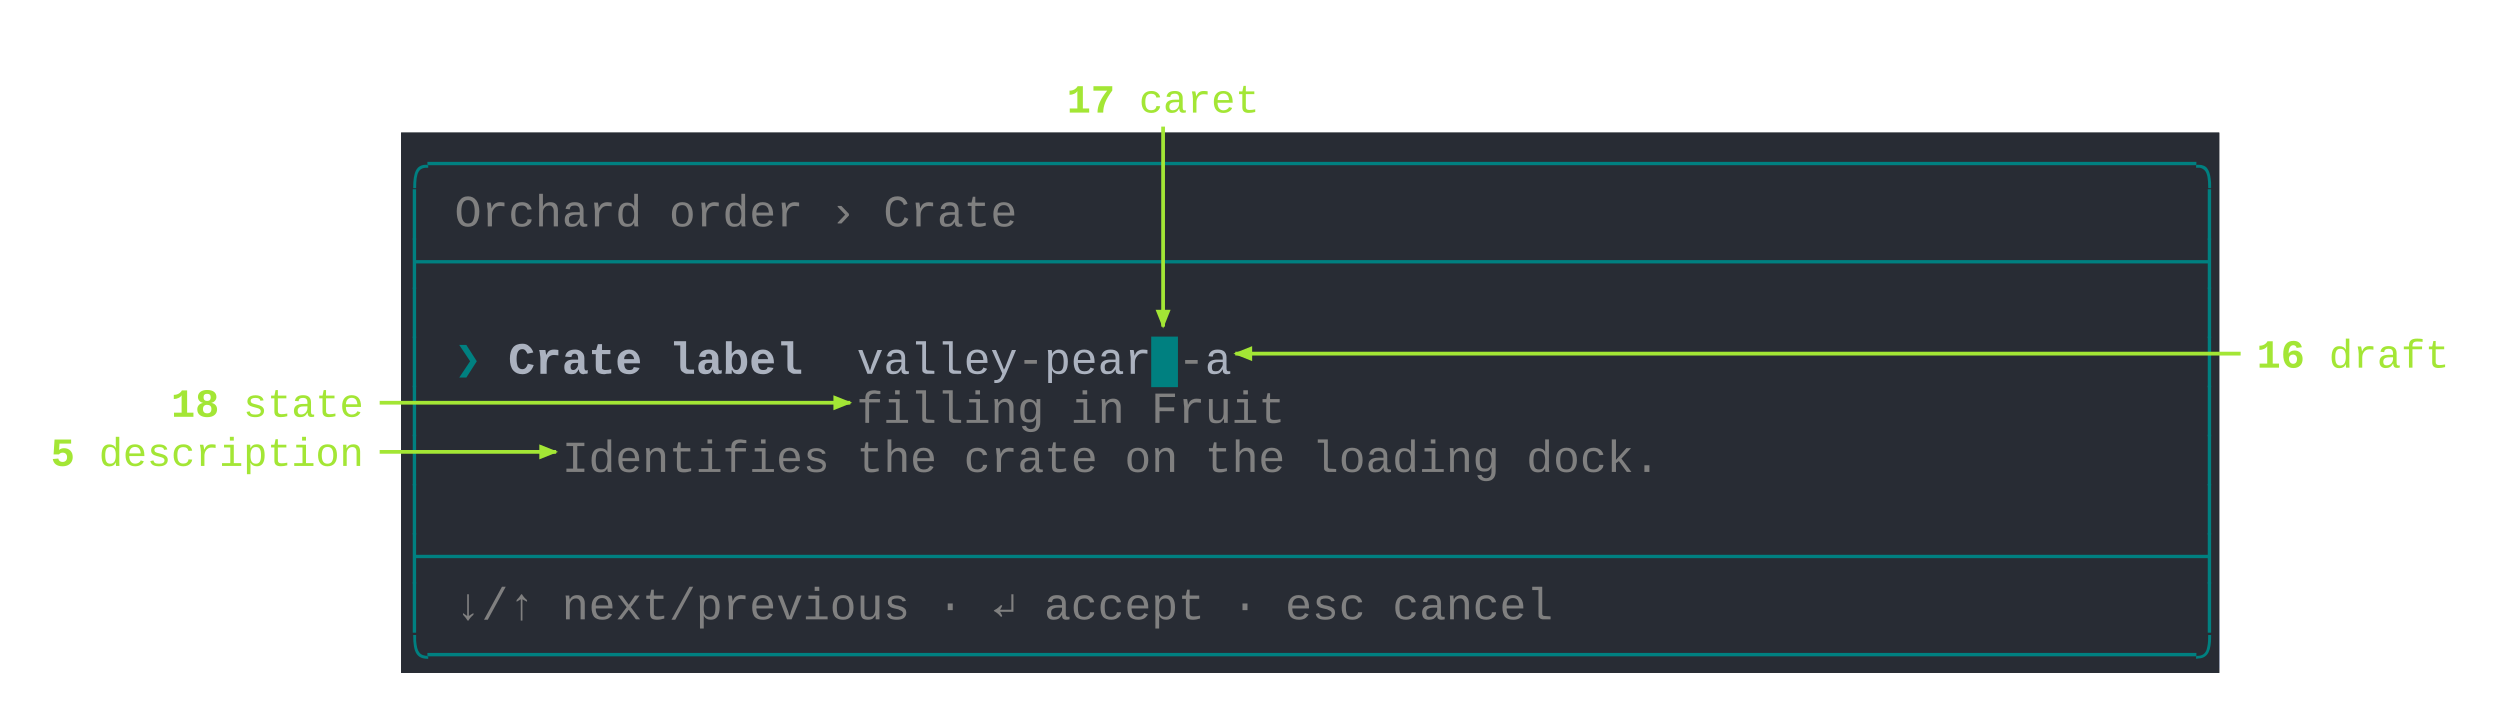
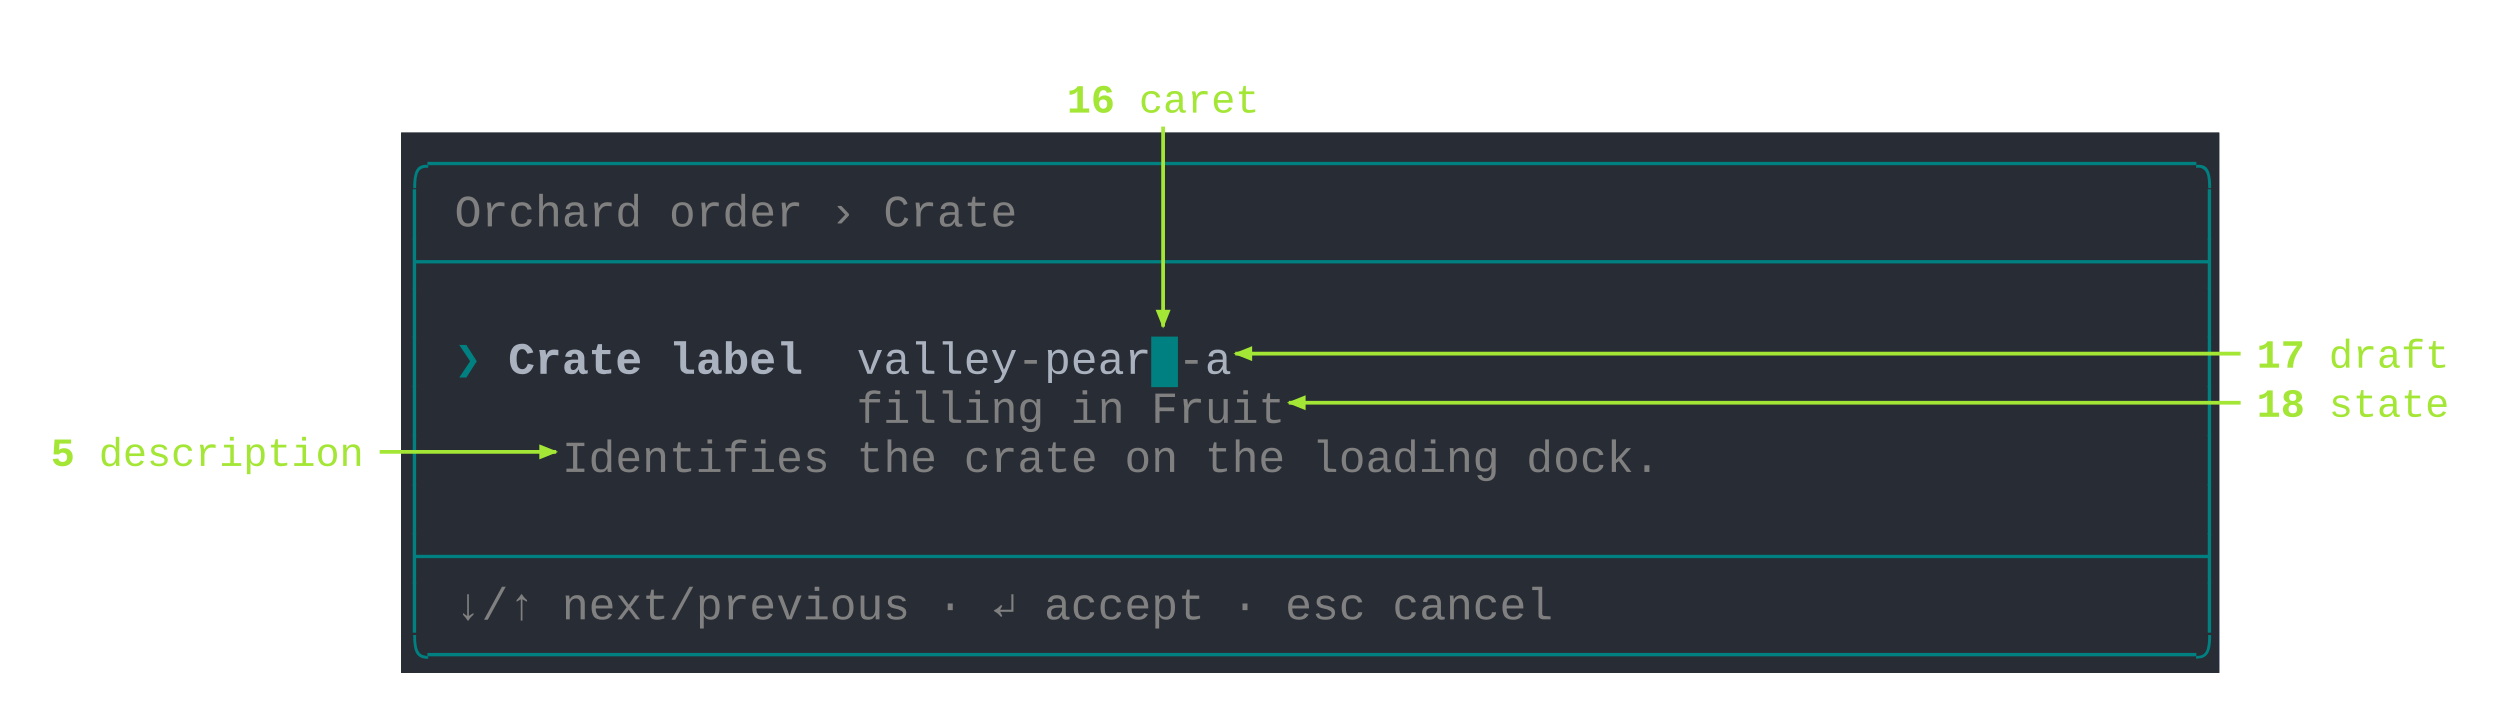
<svg xmlns="http://www.w3.org/2000/svg" xmlns:xlink="http://www.w3.org/1999/xlink" width="935.00" height="266.67">
  <defs>
    <marker id="anatomy-arrow" viewBox="0 0 10 10" refX="9" refY="5" markerWidth="5" markerHeight="5" orient="auto-start-reverse">
      <path d="M 0 1 L 10 5 L 0 9 z" fill="rgb(163,230,53)" />
    </marker>
  </defs>
  <g transform="translate(150.00,49.60)">
    <svg width="680" height="202.07">
      <rect width="680" height="202.07" rx="0" ry="0" class="a" />
      <svg height="202.07" viewBox="0 0 68 20.207" width="680">
        <style>.a{fill:rgb(40,44,52)}.b{font-family:Consolas,"Courier New",Courier,"Liberation Mono",monospace}.c{fill:rgb(0,128,128);white-space:pre}.d{fill:transparent}.e{fill:rgb(82,139,255)}.f{fill:rgb(128,128,128);white-space:pre}.g{fill:rgb(0,128,128);font-weight:bold;white-space:pre}.h{fill:rgb(171,178,191);font-weight:bold;white-space:pre}.i{fill:rgb(171,178,191);white-space:pre}</style>
        <g font-family="Consolas, &quot;Courier New&quot;, Courier, &quot;Liberation Mono&quot;, monospace" font-size="1.67" class="b">
          <defs>
            <symbol id="1">
              <text x="0" y="1.67" class="c" textLength="68.136" lengthAdjust="spacingAndGlyphs">├──────────────────────────────────────────────────────────────────┤</text>
            </symbol>
            <symbol id="2">
              <text x="0" y="1.67" class="c" textLength="1.002" lengthAdjust="spacingAndGlyphs">│</text>
              <text x="67.134" y="1.67" class="c" textLength="1.002" lengthAdjust="spacingAndGlyphs">│</text>
            </symbol>
            <symbol id="a">
              <rect height="11" width="68" x="0" y="0" class="d" />
            </symbol>
            <symbol id="b">
              <rect height="1.837" width="1.102" class="e" />
            </symbol>
          </defs>
          <rect height="20.207" width="68" class="a" />
          <svg x="0" y="0" width="68">
            <svg x="0">
              <use xlink:href="#a" />
              <use xlink:href="#b" x="67.996" y="18.195" />
              <text x="0" y="1.67" class="c" textLength="68.136" lengthAdjust="spacingAndGlyphs">╭──────────────────────────────────────────────────────────────────╮</text>
              <text x="0" y="3.507" class="c" textLength="1.002" lengthAdjust="spacingAndGlyphs">│</text>
              <text x="2.004" y="3.507" class="f" textLength="7.014" lengthAdjust="spacingAndGlyphs">Orchard</text>
              <text x="10.02" y="3.507" class="f" textLength="5.01" lengthAdjust="spacingAndGlyphs">order</text>
              <text x="16.032" y="3.507" class="f" textLength="1.002" lengthAdjust="spacingAndGlyphs">›</text>
              <text x="18.036" y="3.507" class="f" textLength="5.01" lengthAdjust="spacingAndGlyphs">Crate</text>
              <text x="67.134" y="3.507" class="c" textLength="1.002" lengthAdjust="spacingAndGlyphs">│</text>
              <use xlink:href="#1" y="3.674" />
              <use xlink:href="#2" y="5.511" />
              <text x="0" y="9.018" class="c" textLength="1.002" lengthAdjust="spacingAndGlyphs">│</text>
              <text x="2.004" y="9.018" class="g" textLength="1.002" lengthAdjust="spacingAndGlyphs">❯</text>
              <text x="4.008" y="9.018" class="h" textLength="5.01" lengthAdjust="spacingAndGlyphs">Crate</text>
              <text x="10.02" y="9.018" class="h" textLength="5.01" lengthAdjust="spacingAndGlyphs">label</text>
              <text x="17.034" y="9.018" class="i" textLength="6.012" lengthAdjust="spacingAndGlyphs">valley</text>
              <text x="23.046" y="9.018" class="f" textLength="1.002" lengthAdjust="spacingAndGlyphs">-</text>
              <text x="24.048" y="9.018" class="i" textLength="4.008" lengthAdjust="spacingAndGlyphs">pear</text>
              <text x="28.056" y="9.018" class="g" textLength="1.002" lengthAdjust="spacingAndGlyphs">█</text>
              <text x="29.058" y="9.018" class="f" textLength="1.002" lengthAdjust="spacingAndGlyphs">-</text>
              <text x="30.06" y="9.018" class="i" textLength="1.002" lengthAdjust="spacingAndGlyphs">a</text>
              <text x="67.134" y="9.018" class="c" textLength="1.002" lengthAdjust="spacingAndGlyphs">│</text>
              <text x="0" y="10.855" class="c" textLength="1.002" lengthAdjust="spacingAndGlyphs">│</text>
              <text x="17.034" y="10.855" class="f" textLength="7.014" lengthAdjust="spacingAndGlyphs">filling</text>
              <text x="25.05" y="10.855" class="f" textLength="2.004" lengthAdjust="spacingAndGlyphs">in</text>
              <text x="28.056" y="10.855" class="f" textLength="5.01" lengthAdjust="spacingAndGlyphs">Fruit</text>
              <text x="67.134" y="10.855" class="c" textLength="1.002" lengthAdjust="spacingAndGlyphs">│</text>
              <text x="0" y="12.692" class="c" textLength="1.002" lengthAdjust="spacingAndGlyphs">│</text>
              <text x="6.012" y="12.692" class="f" textLength="10.02" lengthAdjust="spacingAndGlyphs">Identifies</text>
              <text x="17.034" y="12.692" class="f" textLength="3.006" lengthAdjust="spacingAndGlyphs">the</text>
              <text x="21.042" y="12.692" class="f" textLength="5.01" lengthAdjust="spacingAndGlyphs">crate</text>
              <text x="27.054" y="12.692" class="f" textLength="2.004" lengthAdjust="spacingAndGlyphs">on</text>
              <text x="30.06" y="12.692" class="f" textLength="3.006" lengthAdjust="spacingAndGlyphs">the</text>
              <text x="34.068" y="12.692" class="f" textLength="7.014" lengthAdjust="spacingAndGlyphs">loading</text>
              <text x="42.084" y="12.692" class="f" textLength="5.01" lengthAdjust="spacingAndGlyphs">dock.</text>
              <text x="67.134" y="12.692" class="c" textLength="1.002" lengthAdjust="spacingAndGlyphs">│</text>
              <use xlink:href="#2" y="12.859" />
              <use xlink:href="#1" y="14.696" />
              <text x="0" y="18.203" class="c" textLength="1.002" lengthAdjust="spacingAndGlyphs">│</text>
              <text x="2.004" y="18.203" class="f" textLength="3.006" lengthAdjust="spacingAndGlyphs">↓/↑</text>
              <text x="6.012" y="18.203" class="f" textLength="13.026" lengthAdjust="spacingAndGlyphs">next/previous</text>
              <text x="20.04" y="18.203" class="f" textLength="1.002" lengthAdjust="spacingAndGlyphs">·</text>
              <text x="22.044" y="18.203" class="f" textLength="1.002" lengthAdjust="spacingAndGlyphs">↵</text>
              <text x="24.048" y="18.203" class="f" textLength="6.012" lengthAdjust="spacingAndGlyphs">accept</text>
              <text x="31.062" y="18.203" class="f" textLength="1.002" lengthAdjust="spacingAndGlyphs">·</text>
              <text x="33.066" y="18.203" class="f" textLength="3.006" lengthAdjust="spacingAndGlyphs">esc</text>
              <text x="37.074" y="18.203" class="f" textLength="6.012" lengthAdjust="spacingAndGlyphs">cancel</text>
              <text x="67.134" y="18.203" class="c" textLength="1.002" lengthAdjust="spacingAndGlyphs">│</text>
              <text x="0" y="20.04" class="c" textLength="68.136" lengthAdjust="spacingAndGlyphs">╰──────────────────────────────────────────────────────────────────╯</text>
            </svg>
          </svg>
        </g>
      </svg>
    </svg>
  </g>
  <g>
    <path d="M 435.00 47.35 L 435.00 122.16" fill="none" stroke="rgb(163,230,53)" stroke-width="1.4" marker-end="url(#anatomy-arrow)" />
    <text x="435.00" y="42.10" text-anchor="middle" fill="rgb(163,230,53)" font-family="Consolas, &quot;Courier New&quot;, Courier, monospace" font-size="15.0">
-       <tspan font-weight="bold">17</tspan>  caret</text>
+       <tspan font-weight="bold">16</tspan>  caret</text>
    <path d="M 838.00 132.26 L 836.00 132.26 L 462.00 132.26" fill="none" stroke="rgb(163,230,53)" stroke-width="1.4" stroke-linejoin="round" marker-end="url(#anatomy-arrow)" />
    <text x="844.00" y="137.51" text-anchor="start" fill="rgb(163,230,53)" font-family="Consolas, &quot;Courier New&quot;, Courier, monospace" font-size="15.0">
-       <tspan font-weight="bold">16</tspan>  draft</text>
-     <path d="M 142.00 150.63 L 144.00 150.63 L 318.00 150.63" fill="none" stroke="rgb(163,230,53)" stroke-width="1.4" stroke-linejoin="round" marker-end="url(#anatomy-arrow)" />
-     <text x="136.00" y="155.88" text-anchor="end" fill="rgb(163,230,53)" font-family="Consolas, &quot;Courier New&quot;, Courier, monospace" font-size="15.0">
+       <tspan font-weight="bold">17</tspan>  draft</text>
+     <path d="M 838.00 150.63 L 836.00 150.63 L 482.00 150.63" fill="none" stroke="rgb(163,230,53)" stroke-width="1.4" stroke-linejoin="round" marker-end="url(#anatomy-arrow)" />
+     <text x="844.00" y="155.88" text-anchor="start" fill="rgb(163,230,53)" font-family="Consolas, &quot;Courier New&quot;, Courier, monospace" font-size="15.0">
      <tspan font-weight="bold">18</tspan>  state</text>
    <path d="M 142.00 169.00 L 144.00 169.00 L 208.00 169.00" fill="none" stroke="rgb(163,230,53)" stroke-width="1.4" stroke-linejoin="round" marker-end="url(#anatomy-arrow)" />
    <text x="136.00" y="174.25" text-anchor="end" fill="rgb(163,230,53)" font-family="Consolas, &quot;Courier New&quot;, Courier, monospace" font-size="15.0">
      <tspan font-weight="bold">5</tspan>  description</text>
  </g>
</svg>
